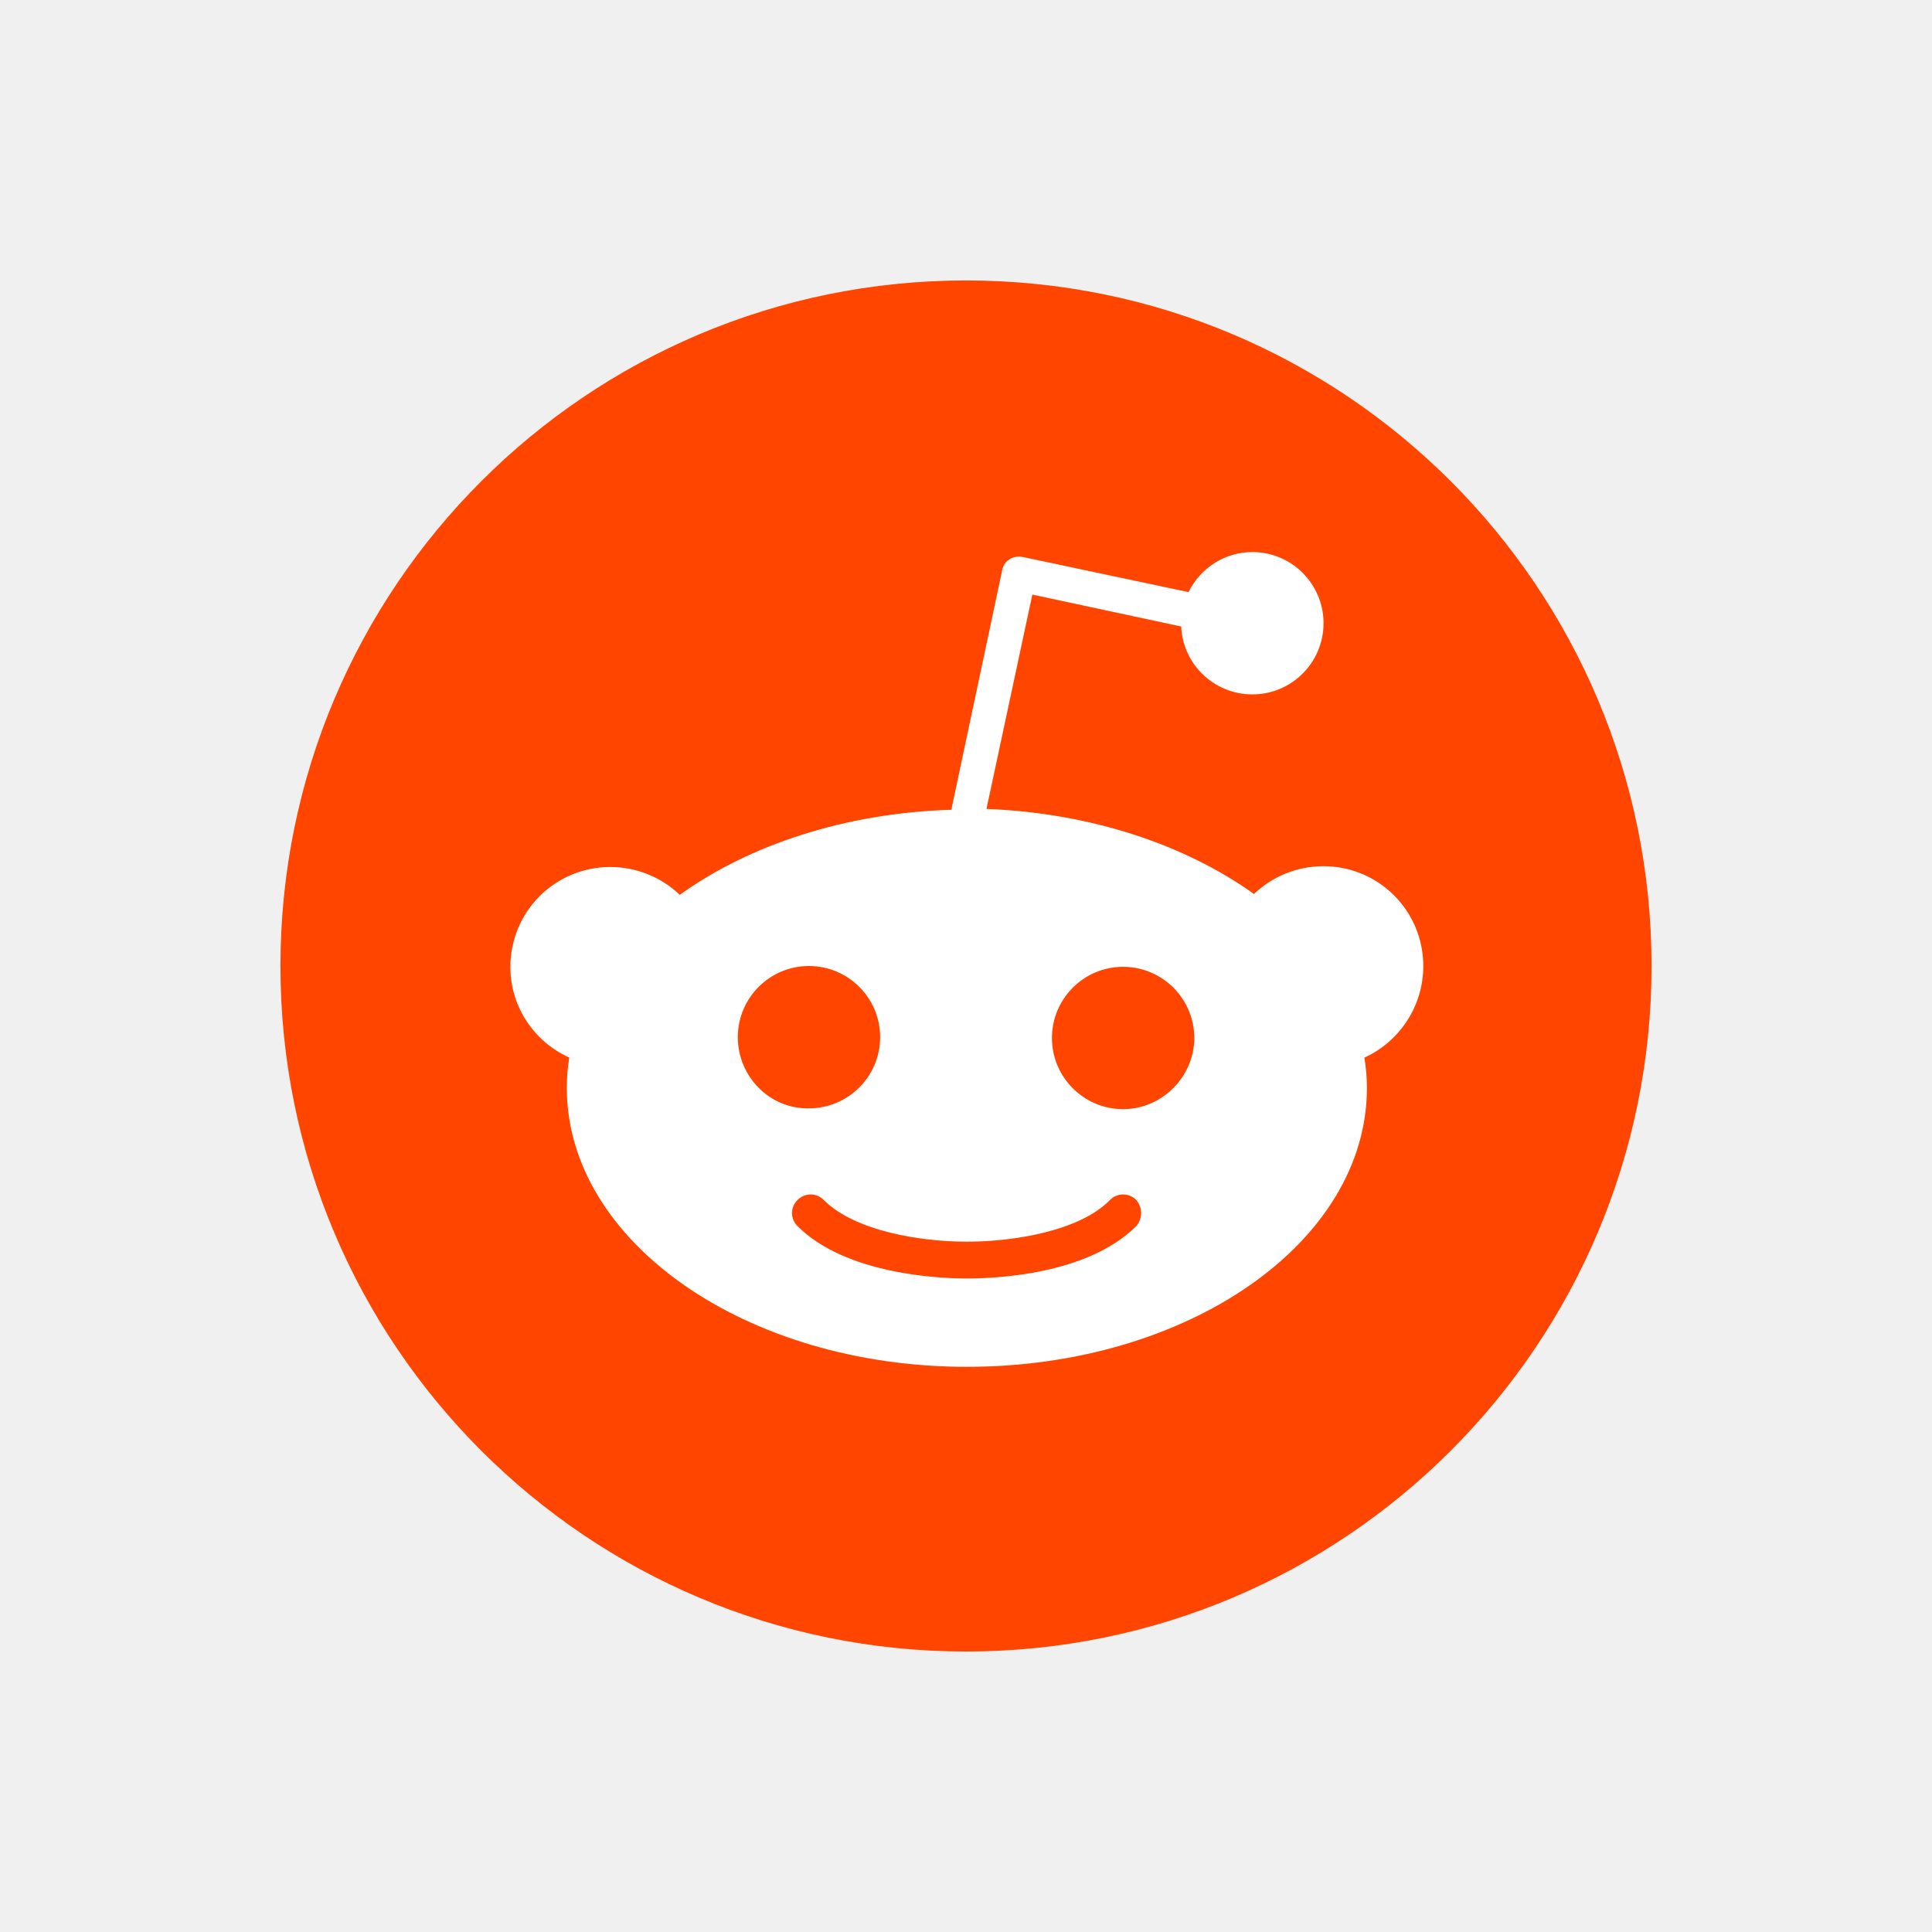
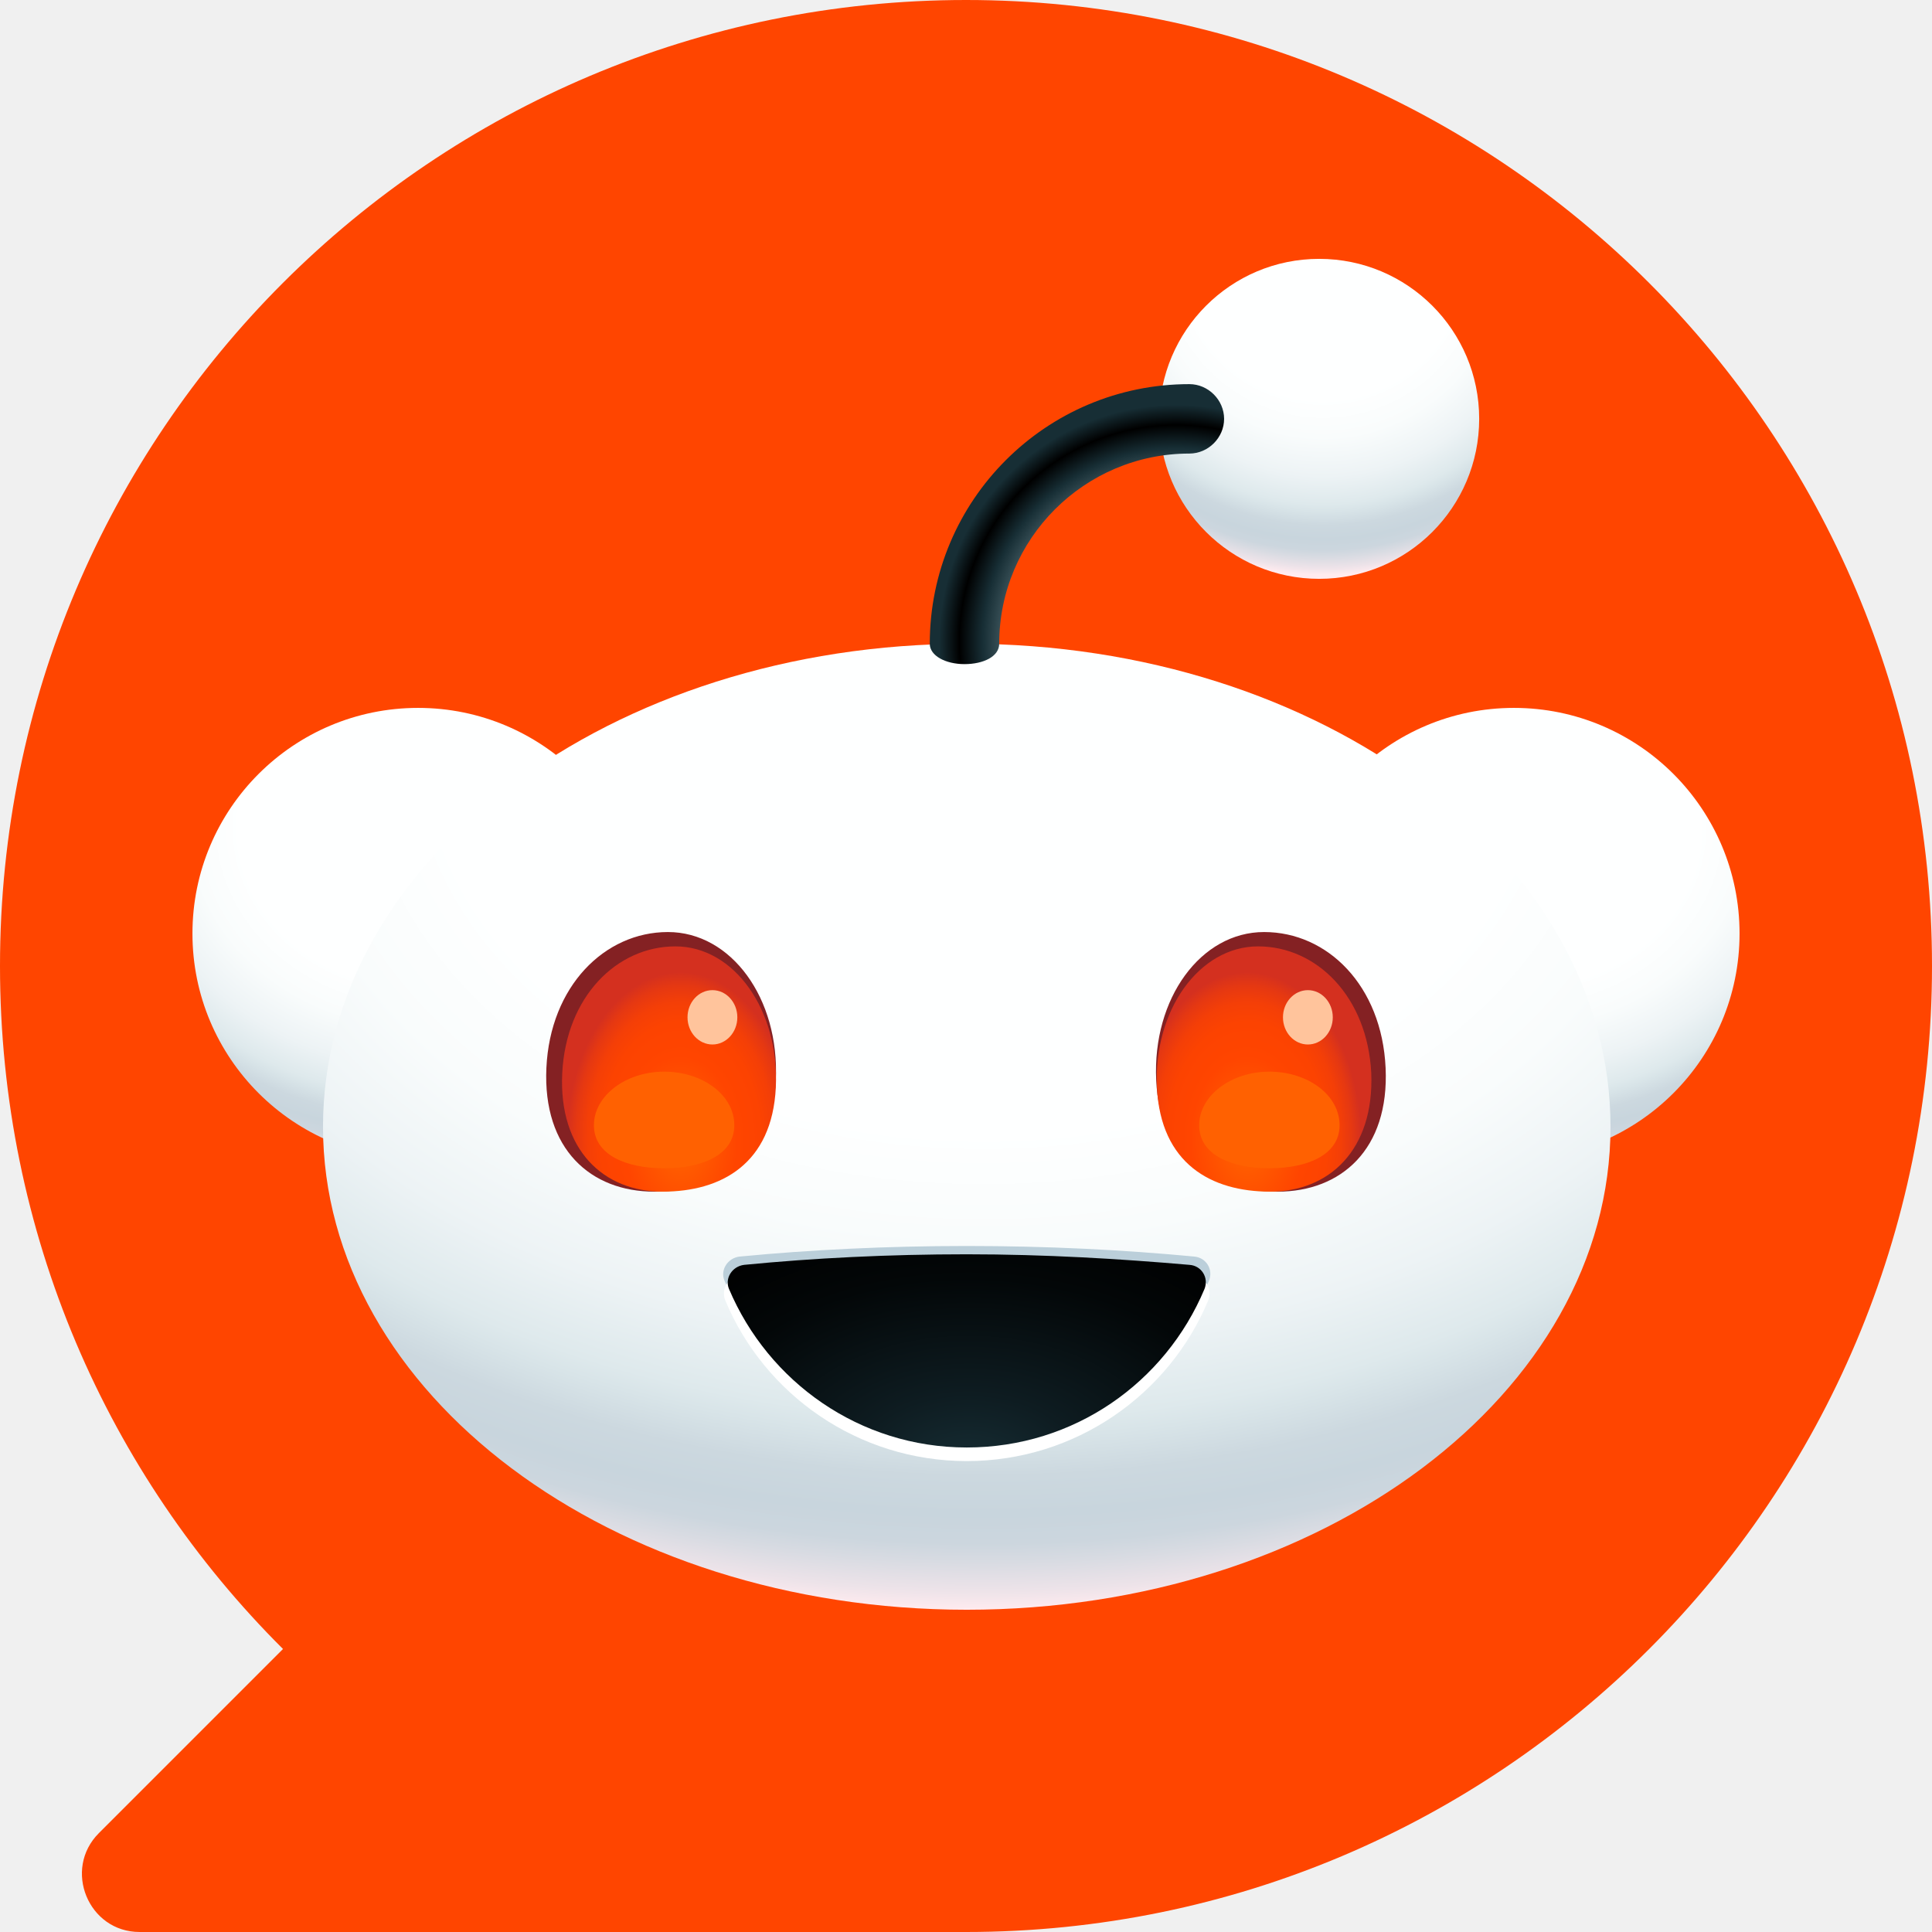
- <svg xmlns="http://www.w3.org/2000/svg" width="62" height="62" fill="none">
-   <path d="M31 52.999c12.15 0 22-9.849 22-22S43.15 9 31 9 9 18.85 9 30.999s9.85 22 22 22z" fill="#ff4500" />
-   <path d="M45.675 31a3.2 3.2 0 0 0-3.203-3.203c-.865 0-1.652.341-2.23.892-2.206-1.575-5.224-2.599-8.585-2.73l1.472-6.878 4.777 1.024c.052 1.208 1.051 2.179 2.285 2.179 1.26 0 2.283-1.024 2.283-2.284s-1.023-2.284-2.283-2.284c-.894 0-1.681.525-2.049 1.286l-5.328-1.129c-.157-.026-.314 0-.421.079-.131.079-.209.21-.236.368l-1.628 7.666c-3.412.105-6.484 1.129-8.714 2.73a3.23 3.23 0 0 0-2.233-.893 3.2 3.2 0 0 0-3.203 3.203c0 1.313.787 2.415 1.89 2.914-.052.315-.079.63-.079.971 0 4.935 5.749 8.952 12.837 8.952s12.839-3.99 12.839-8.952c0-.315-.028-.657-.081-.971 1.103-.499 1.89-1.628 1.89-2.94zm-21.998 2.284c0-1.26 1.023-2.284 2.283-2.284s2.285 1.024 2.285 2.284-1.025 2.284-2.285 2.284c-1.26.026-2.283-1.024-2.283-2.284zm12.785 6.064c-1.576 1.575-4.568 1.68-5.435 1.68-.892 0-3.885-.131-5.433-1.68-.238-.236-.238-.604 0-.84s.604-.236.839 0c.999.998 3.098 1.339 4.594 1.339s3.624-.341 4.594-1.339a.59.59 0 0 1 .842 0 .64.64 0 0 1 0 .84zm-.421-3.754c-1.26 0-2.283-1.024-2.283-2.284s1.023-2.284 2.283-2.284 2.285 1.024 2.285 2.284c0 1.234-1.025 2.284-2.285 2.284z" fill="#fff" />
+ <svg xmlns="http://www.w3.org/2000/svg" version="1.1" id="Layer_1" x="0px" y="0px" viewBox="0 0 256 256" style="enable-background:new 0 0 256 256;" xml:space="preserve">
+   <style type="text/css">
+ 	.st0{fill:#FF4500;}
+ 	.st1{fill:url(#SVGID_1_);}
+ 	.st2{fill:url(#SVGID_00000143587662857369923940000013768445963243616390_);}
+ 	.st3{fill:url(#SVGID_00000049923657610354670690000015505824909587812999_);}
+ 	.st4{fill:#842123;}
+ 	.st5{fill:url(#SVGID_00000017509965014435289950000010385374274650224513_);}
+ 	.st6{fill:url(#SVGID_00000150794207758787585400000007442167834910095251_);}
+ 	.st7{fill:#BBCFDA;}
+ 	.st8{fill:#FFFFFF;}
+ 	.st9{fill:url(#SVGID_00000123405508878946926800000007059768908544304044_);}
+ 	.st10{fill:url(#SVGID_00000097495304247950925070000004198053296767481484_);}
+ 	.st11{fill:url(#SVGID_00000000225171639171053760000003181848172219113636_);}
+ 	.st12{fill:#FF6101;}
+ 	.st13{fill:#FFC49C;}
+ </style>
+   <path class="st0" d="M128,0L128,0C57.3,0,0,57.3,0,128l0,0c0,35.4,14.3,67.4,37.5,90.5l-24.4,24.4c-4.8,4.8-1.4,13.1,5.4,13.1H128  l0,0c70.7,0,128-57.3,128-128l0,0C256,57.3,198.7,0,128,0z" />
+   <g>
+     <radialGradient id="SVGID_1_" cx="981.025" cy="1.811" r="127.45" fx="981.025" fy="-7.319" gradientTransform="matrix(0.47 0 0 -0.41 -260.07 108.3)" gradientUnits="userSpaceOnUse">
+       <stop offset="0" style="stop-color:#FEFFFF" />
+       <stop offset="0.4" style="stop-color:#FEFFFF" />
+       <stop offset="0.51" style="stop-color:#F9FCFC" />
+       <stop offset="0.62" style="stop-color:#EDF3F5" />
+       <stop offset="0.7" style="stop-color:#DEE9EC" />
+       <stop offset="0.72" style="stop-color:#D8E4E8" />
+       <stop offset="0.76" style="stop-color:#CCD8DF" />
+       <stop offset="0.8" style="stop-color:#C8D5DD" />
+       <stop offset="0.83" style="stop-color:#CCD6DE" />
+       <stop offset="0.85" style="stop-color:#D8DBE2" />
+       <stop offset="0.88" style="stop-color:#EDE3E9" />
+       <stop offset="0.9" style="stop-color:#FFEBEF" />
+     </radialGradient>
+     <circle class="st1" cx="200.6" cy="123.7" r="29.9" />
+     <radialGradient id="SVGID_00000036246770641878814990000005919777119678409602_" cx="672.259" cy="1.811" r="127.45" fx="672.259" fy="-7.319" gradientTransform="matrix(0.47 0 0 -0.41 -260.07 108.3)" gradientUnits="userSpaceOnUse">
+       <stop offset="0" style="stop-color:#FEFFFF" />
+       <stop offset="0.4" style="stop-color:#FEFFFF" />
+       <stop offset="0.51" style="stop-color:#F9FCFC" />
+       <stop offset="0.62" style="stop-color:#EDF3F5" />
+       <stop offset="0.7" style="stop-color:#DEE9EC" />
+       <stop offset="0.72" style="stop-color:#D8E4E8" />
+       <stop offset="0.76" style="stop-color:#CCD8DF" />
+       <stop offset="0.8" style="stop-color:#C8D5DD" />
+       <stop offset="0.83" style="stop-color:#CCD6DE" />
+       <stop offset="0.85" style="stop-color:#D8DBE2" />
+       <stop offset="0.88" style="stop-color:#EDE3E9" />
+       <stop offset="0.9" style="stop-color:#FFEBEF" />
+     </radialGradient>
+     <circle style="fill:url(#SVGID_00000036246770641878814990000005919777119678409602_);" cx="55.4" cy="123.7" r="29.9" />
+     <radialGradient id="SVGID_00000018938084004212545110000003812637463316940965_" cx="830.675" cy="-224.685" r="384.44" gradientTransform="matrix(0.47 0 0 -0.33 -260.07 25.03)" gradientUnits="userSpaceOnUse">
+       <stop offset="0" style="stop-color:#FEFFFF" />
+       <stop offset="0.4" style="stop-color:#FEFFFF" />
+       <stop offset="0.51" style="stop-color:#F9FCFC" />
+       <stop offset="0.62" style="stop-color:#EDF3F5" />
+       <stop offset="0.7" style="stop-color:#DEE9EC" />
+       <stop offset="0.72" style="stop-color:#D8E4E8" />
+       <stop offset="0.76" style="stop-color:#CCD8DF" />
+       <stop offset="0.8" style="stop-color:#C8D5DD" />
+       <stop offset="0.83" style="stop-color:#CCD6DE" />
+       <stop offset="0.85" style="stop-color:#D8DBE2" />
+       <stop offset="0.88" style="stop-color:#EDE3E9" />
+       <stop offset="0.9" style="stop-color:#FFEBEF" />
+     </radialGradient>
+     <ellipse style="fill:url(#SVGID_00000018938084004212545110000003812637463316940965_);" cx="128.1" cy="149.3" rx="85.3" ry="64" />
+     <path class="st4" d="M102.8,143.1c-0.5,10.8-7.7,14.8-16.1,14.8s-14.8-5.6-14.3-16.4s7.7-18,16.1-18S103.3,132.3,102.8,143.1z" />
+     <path class="st4" d="M183.6,141.5c0.5,10.8-5.9,16.4-14.3,16.4s-15.6-3.9-16.1-14.8c-0.5-10.8,5.9-19.6,14.3-19.6   S183.1,130.6,183.6,141.5L183.6,141.5z" />
+     <radialGradient id="SVGID_00000100358442326342623590000001008359023910400391_" cx="-2957.255" cy="173.422" r="32.12" gradientTransform="matrix(-0.47 0 0 0.69 -1224.63 31.31)" gradientUnits="userSpaceOnUse">
+       <stop offset="0" style="stop-color:#FF6600" />
+       <stop offset="0.5" style="stop-color:#FF4500" />
+       <stop offset="0.7" style="stop-color:#FC4301" />
+       <stop offset="0.82" style="stop-color:#F43F07" />
+       <stop offset="0.92" style="stop-color:#E53812" />
+       <stop offset="1" style="stop-color:#D4301F" />
+     </radialGradient>
+     <path style="fill:url(#SVGID_00000100358442326342623590000001008359023910400391_);" d="M153.3,144.1c0.5,10.1,7.2,13.8,15,13.8   s13.8-5.5,13.4-15.7c-0.5-10.1-7.2-16.8-15-16.8S152.8,133.9,153.3,144.1z" />
+     <radialGradient id="SVGID_00000101795553196247918750000016558665307898727865_" cx="745.235" cy="173.422" r="32.12" gradientTransform="matrix(0.47 0 0 0.69 -260.07 31.31)" gradientUnits="userSpaceOnUse">
+       <stop offset="0" style="stop-color:#FF6600" />
+       <stop offset="0.5" style="stop-color:#FF4500" />
+       <stop offset="0.7" style="stop-color:#FC4301" />
+       <stop offset="0.82" style="stop-color:#F43F07" />
+       <stop offset="0.92" style="stop-color:#E53812" />
+       <stop offset="1" style="stop-color:#D4301F" />
+     </radialGradient>
+     <path style="fill:url(#SVGID_00000101795553196247918750000016558665307898727865_);" d="M102.8,144.1c-0.5,10.1-7.2,13.8-15,13.8   s-13.8-5.5-13.3-15.7c0.5-10.1,7.2-16.8,15-16.8S103.3,133.9,102.8,144.1z" />
+     <path class="st7" d="M128.1,165.1c-10.6,0-20.7,0.5-30.1,1.4c-1.6,0.2-2.6,1.8-2,3.2c5.2,12.3,17.6,21,32.1,21s26.8-8.6,32.1-21   c0.6-1.5-0.4-3.1-2-3.2C148.8,165.6,138.7,165.1,128.1,165.1z" />
+     <path class="st8" d="M128.1,167.5c-10.6,0-20.7,0.5-30,1.5c-1.6,0.2-2.6,1.8-2,3.3c5.2,12.5,17.6,21.3,32,21.3s26.8-8.8,32-21.3   c0.6-1.5-0.4-3.1-2-3.3C148.7,168,138.6,167.5,128.1,167.5L128.1,167.5z" />
+     <radialGradient id="SVGID_00000129915728043071345700000001618660102739666578_" cx="826.465" cy="-508.476" r="113.26" gradientTransform="matrix(0.47 0 0 -0.31 -260.07 37.28)" gradientUnits="userSpaceOnUse">
+       <stop offset="0" style="stop-color:#172E35" />
+       <stop offset="0.29" style="stop-color:#0E1C21" />
+       <stop offset="0.73" style="stop-color:#030708" />
+       <stop offset="1" style="stop-color:#000000" />
+     </radialGradient>
+     <path style="fill:url(#SVGID_00000129915728043071345700000001618660102739666578_);" d="M128.1,166.2c-10.4,0-20.3,0.5-29.5,1.4   c-1.6,0.2-2.6,1.8-2,3.2c5.2,12.3,17.3,21,31.5,21s26.3-8.6,31.5-21c0.6-1.5-0.4-3.1-2-3.2C148.4,166.8,138.5,166.2,128.1,166.2z" />
+     <radialGradient id="SVGID_00000132773094689987568360000004811110407827195799_" cx="926.345" cy="277.902" r="99.42" gradientTransform="matrix(0.47 0 0 -0.47 -260.07 164.72)" gradientUnits="userSpaceOnUse">
+       <stop offset="0" style="stop-color:#FEFFFF" />
+       <stop offset="0.4" style="stop-color:#FEFFFF" />
+       <stop offset="0.51" style="stop-color:#F9FCFC" />
+       <stop offset="0.62" style="stop-color:#EDF3F5" />
+       <stop offset="0.7" style="stop-color:#DEE9EC" />
+       <stop offset="0.72" style="stop-color:#D8E4E8" />
+       <stop offset="0.76" style="stop-color:#CCD8DF" />
+       <stop offset="0.8" style="stop-color:#C8D5DD" />
+       <stop offset="0.83" style="stop-color:#CCD6DE" />
+       <stop offset="0.85" style="stop-color:#D8DBE2" />
+       <stop offset="0.88" style="stop-color:#EDE3E9" />
+       <stop offset="0.9" style="stop-color:#FFEBEF" />
+     </radialGradient>
+     <circle style="fill:url(#SVGID_00000132773094689987568360000004811110407827195799_);" cx="174.8" cy="55.5" r="21.2" />
+     <radialGradient id="SVGID_00000093173154653334829310000007940785063173693333_" cx="884.915" cy="177.562" r="81.49" gradientTransform="matrix(0.47 0 0 -0.47 -260.07 168.5)" gradientUnits="userSpaceOnUse">
+       <stop offset="0.48" style="stop-color:#7A9299" />
+       <stop offset="0.67" style="stop-color:#172E35" />
+       <stop offset="0.75" style="stop-color:#000000" />
+       <stop offset="0.82" style="stop-color:#172E35" />
+     </radialGradient>
+     <path style="fill:url(#SVGID_00000093173154653334829310000007940785063173693333_);" d="M127.8,88c-2.5,0-4.6-1.1-4.6-2.7   c0-19,15.4-34.4,34.4-34.4c2.5,0,4.6,2.1,4.6,4.6s-2.1,4.6-4.6,4.6c-13.9,0-25.2,11.3-25.2,25.2C132.4,87,130.3,88,127.8,88z" />
+     <path class="st12" d="M97.3,149.1c0,3.9-4.2,5.7-9.3,5.7s-9.3-1.8-9.3-5.7s4.2-7.1,9.3-7.1S97.3,145.1,97.3,149.1z" />
+     <path class="st12" d="M177.5,149.1c0,3.9-4.2,5.7-9.3,5.7s-9.3-1.8-9.3-5.7s4.2-7.1,9.3-7.1S177.5,145.1,177.5,149.1z" />
+     <ellipse class="st13" cx="94.4" cy="134.8" rx="3.3" ry="3.6" />
+     <ellipse class="st13" cx="173.3" cy="134.8" rx="3.3" ry="3.6" />
+   </g>
</svg>
